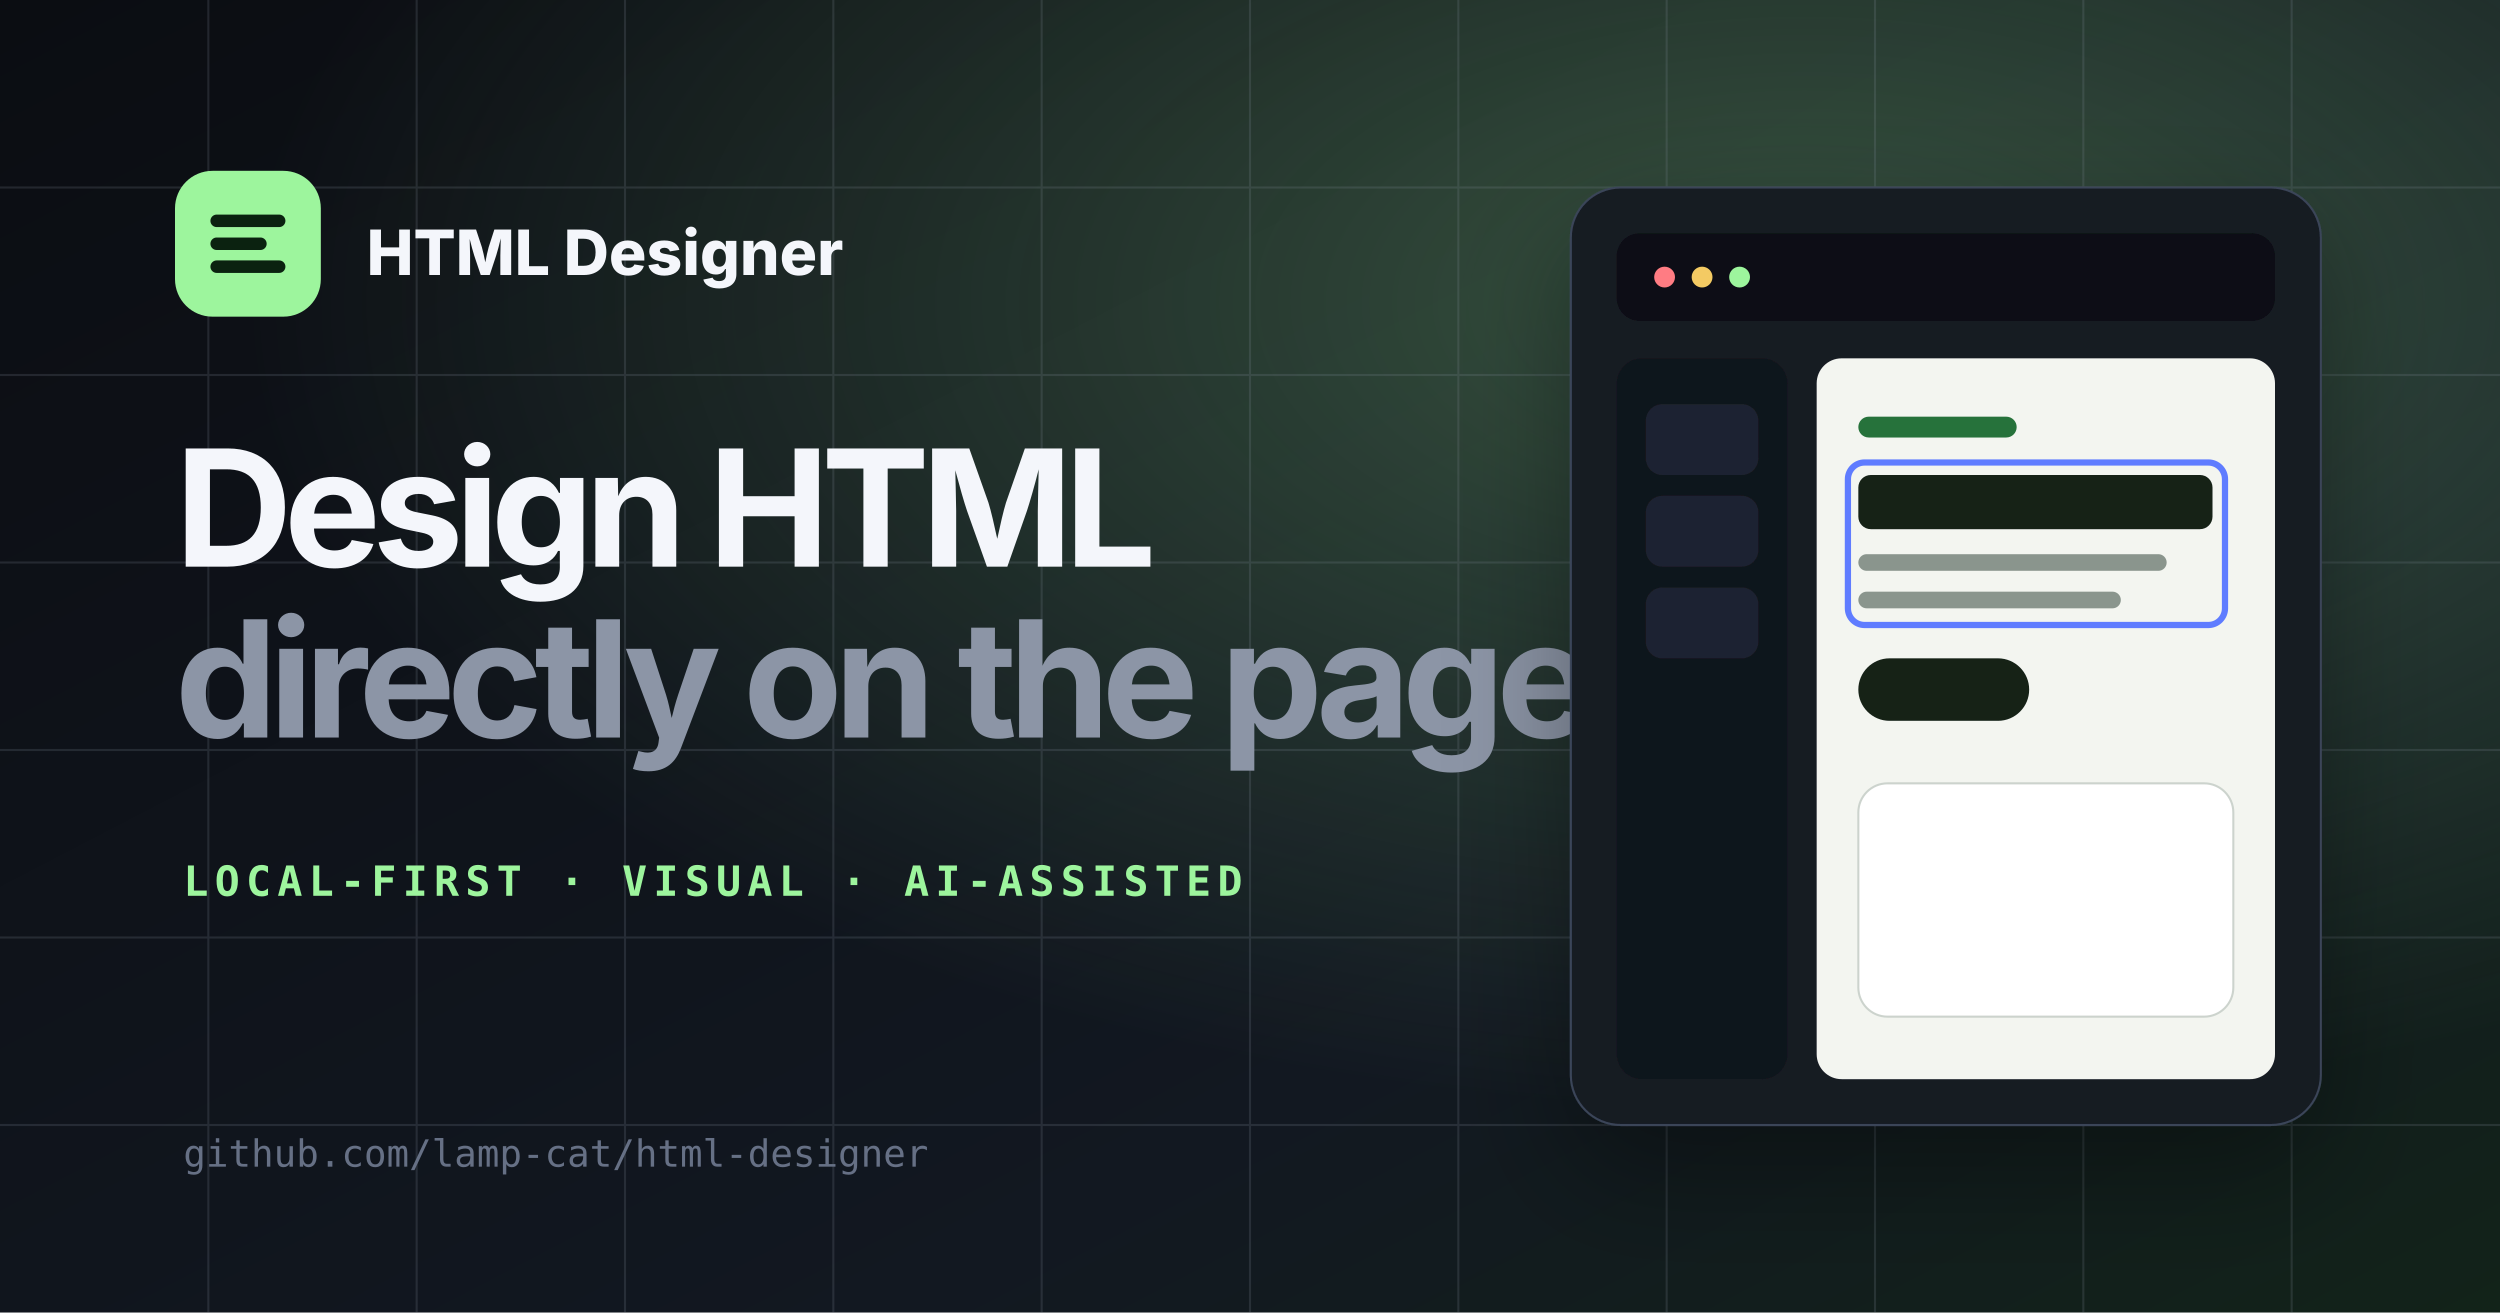
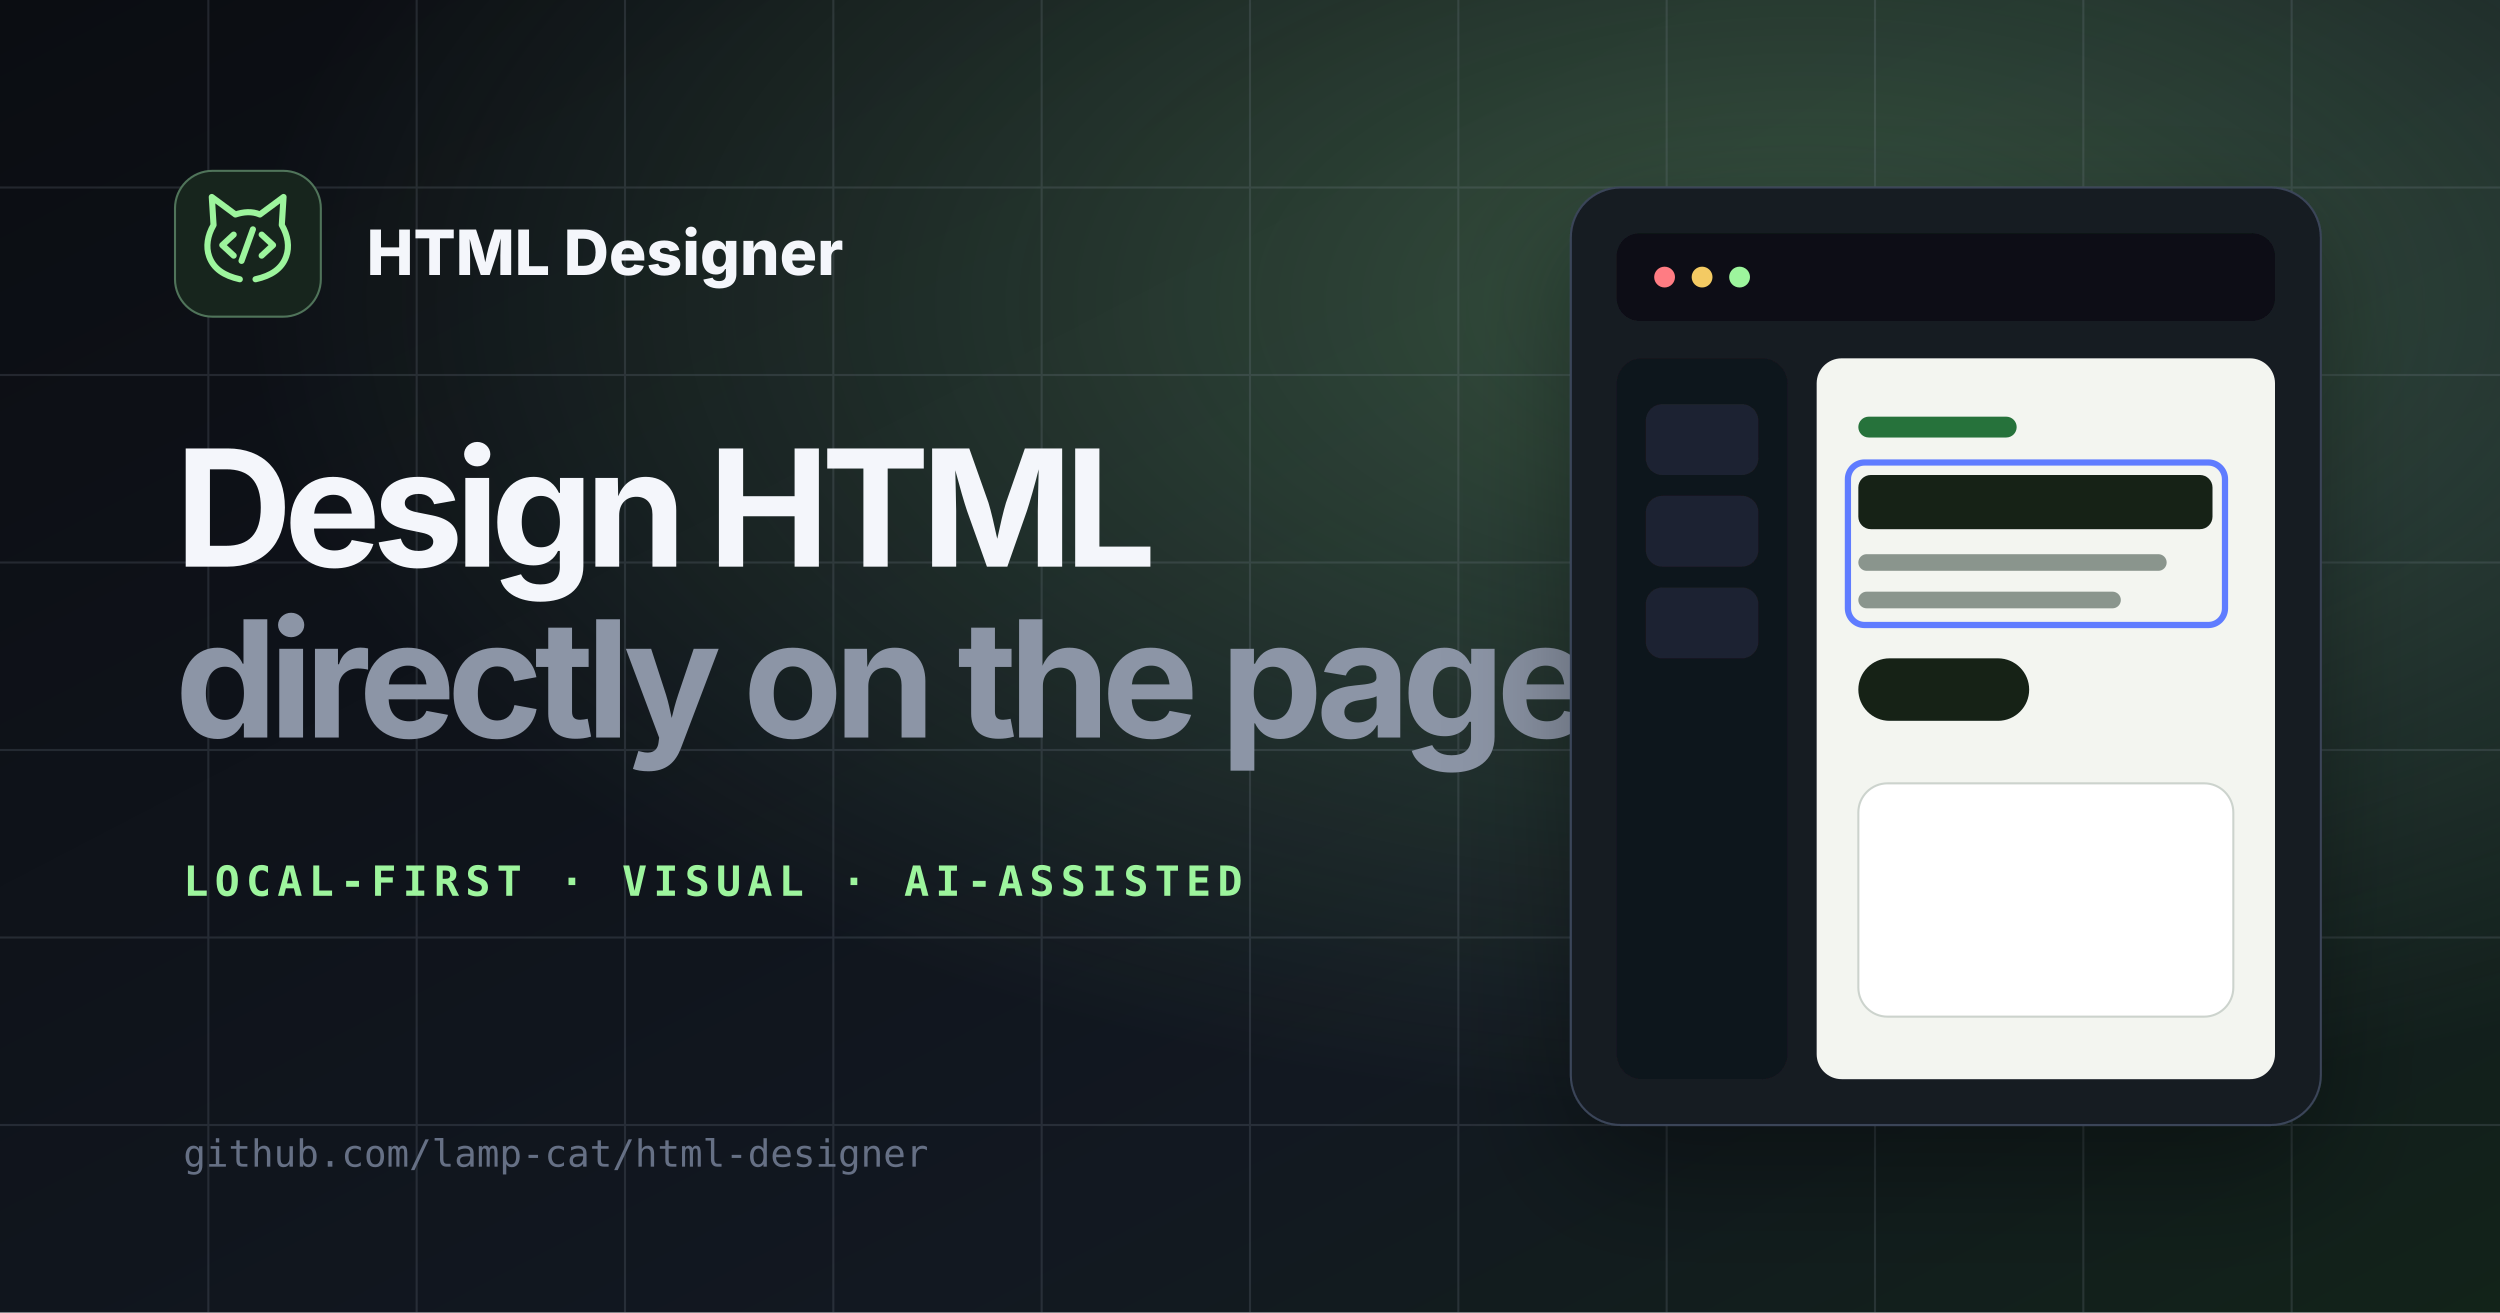
<svg xmlns="http://www.w3.org/2000/svg" width="1200" height="630" viewBox="0 0 1200 630" role="img" aria-labelledby="title desc">
  <defs>
    <linearGradient id="bg" x1="0" y1="0" x2="1" y2="1">
      <stop offset="0" stop-color="#0b0d12" />
      <stop offset="0.68" stop-color="#121821" />
      <stop offset="1" stop-color="#122319" />
    </linearGradient>
    <radialGradient id="glow" cx="0.72" cy="0.23" r="0.62">
      <stop offset="0" stop-color="#9df59d" stop-opacity="0.28" />
      <stop offset="1" stop-color="#9df59d" stop-opacity="0" />
    </radialGradient>
    <filter id="shadow" x="-30%" y="-30%" width="160%" height="160%">
      <feDropShadow dx="0" dy="22" stdDeviation="28" flood-color="#000" flood-opacity="0.36" />
    </filter>
  </defs>
  <rect width="1200" height="630" fill="url(#bg)" />
  <rect width="1200" height="630" fill="url(#glow)" />
  <g opacity="0.18" stroke="#8c95a6">
    <path d="M0 90h1200M0 180h1200M0 270h1200M0 360h1200M0 450h1200M0 540h1200" />
    <path d="M100 0v630M200 0v630M300 0v630M400 0v630M500 0v630M600 0v630M700 0v630M800 0v630M900 0v630M1000 0v630M1100 0v630" />
  </g>
  <g transform="translate(84 82)">
-     <rect width="70" height="70" rx="18" fill="#9df59d" />
-     <path d="M20 24h30M20 35h21M20 46h30" fill="none" stroke="#0b2210" stroke-width="6" stroke-linecap="round" />
+     <rect width="70" height="70" rx="18" fill="#17251d" stroke="#50745a" />
+     <g transform="translate(8 5) scale(.42)" fill="none" stroke="#9df59d" stroke-width="7" stroke-linecap="round" stroke-linejoin="round">
+       <path d="M25 50 23 18l27 20c9-3 19-4 28 0l27-20-2 32c7 12 9 25 5 36-5 14-17 22-35 26M55 112c-18-4-30-12-35-26-4-11-2-24 5-36" />
+       <path d="m48 61-13 12 13 12M80 61l13 12-13 12M70 55 57 91" />
+     </g>
  </g>
  <text x="176" y="132" fill="#f4f6fb" font-family="Inter, Arial, sans-serif" font-size="30" font-weight="760">HTML Designer</text>
  <text x="84" y="272" fill="#f4f6fb" font-family="Inter, Arial, sans-serif" font-size="78" font-weight="720" letter-spacing="-4">Design HTML</text>
  <text x="84" y="354" fill="#8c95a6" font-family="Inter, Arial, sans-serif" font-size="78" font-weight="720" letter-spacing="-4">directly on the page.</text>
  <text x="88" y="430" fill="#9df59d" font-family="SFMono-Regular, Consolas, monospace" font-size="20" font-weight="700" letter-spacing="3">LOCAL-FIRST · VISUAL · AI-ASSISTED</text>
  <g transform="translate(754 90)" filter="url(#shadow)">
    <rect width="360" height="450" rx="24" fill="#171b24" stroke="#3a4558" />
    <rect x="22" y="22" width="316" height="42" rx="11" fill="#0b0d12" />
    <circle cx="45" cy="43" r="5" fill="#ff7b83" />
    <circle cx="63" cy="43" r="5" fill="#f4ca64" />
    <circle cx="81" cy="43" r="5" fill="#9df59d" />
    <rect x="22" y="82" width="82" height="346" rx="12" fill="#11141b" />
    <rect x="118" y="82" width="220" height="346" rx="12" fill="#f3f5f0" />
    <rect x="138" y="110" width="76" height="10" rx="5" fill="#26723b" />
    <rect x="138" y="138" width="170" height="26" rx="6" fill="#142017" />
    <rect x="138" y="176" width="148" height="8" rx="4" fill="#8a958d" />
    <rect x="138" y="194" width="126" height="8" rx="4" fill="#8a958d" />
    <rect x="138" y="226" width="82" height="30" rx="15" fill="#142017" />
    <rect x="138" y="286" width="180" height="112" rx="14" fill="#fff" stroke="#ccd3cd" />
    <rect x="36" y="104" width="54" height="34" rx="8" fill="#1e2430" />
    <rect x="36" y="148" width="54" height="34" rx="8" fill="#1e2430" />
    <rect x="36" y="192" width="54" height="34" rx="8" fill="#1e2430" />
    <rect x="133" y="132" width="181" height="78" rx="8" fill="none" stroke="#5f7cff" stroke-width="3" />
  </g>
  <text x="88" y="560" fill="#667085" font-family="SFMono-Regular, Consolas, monospace" font-size="18">github.com/lamp-cat/html-designer</text>
</svg>
